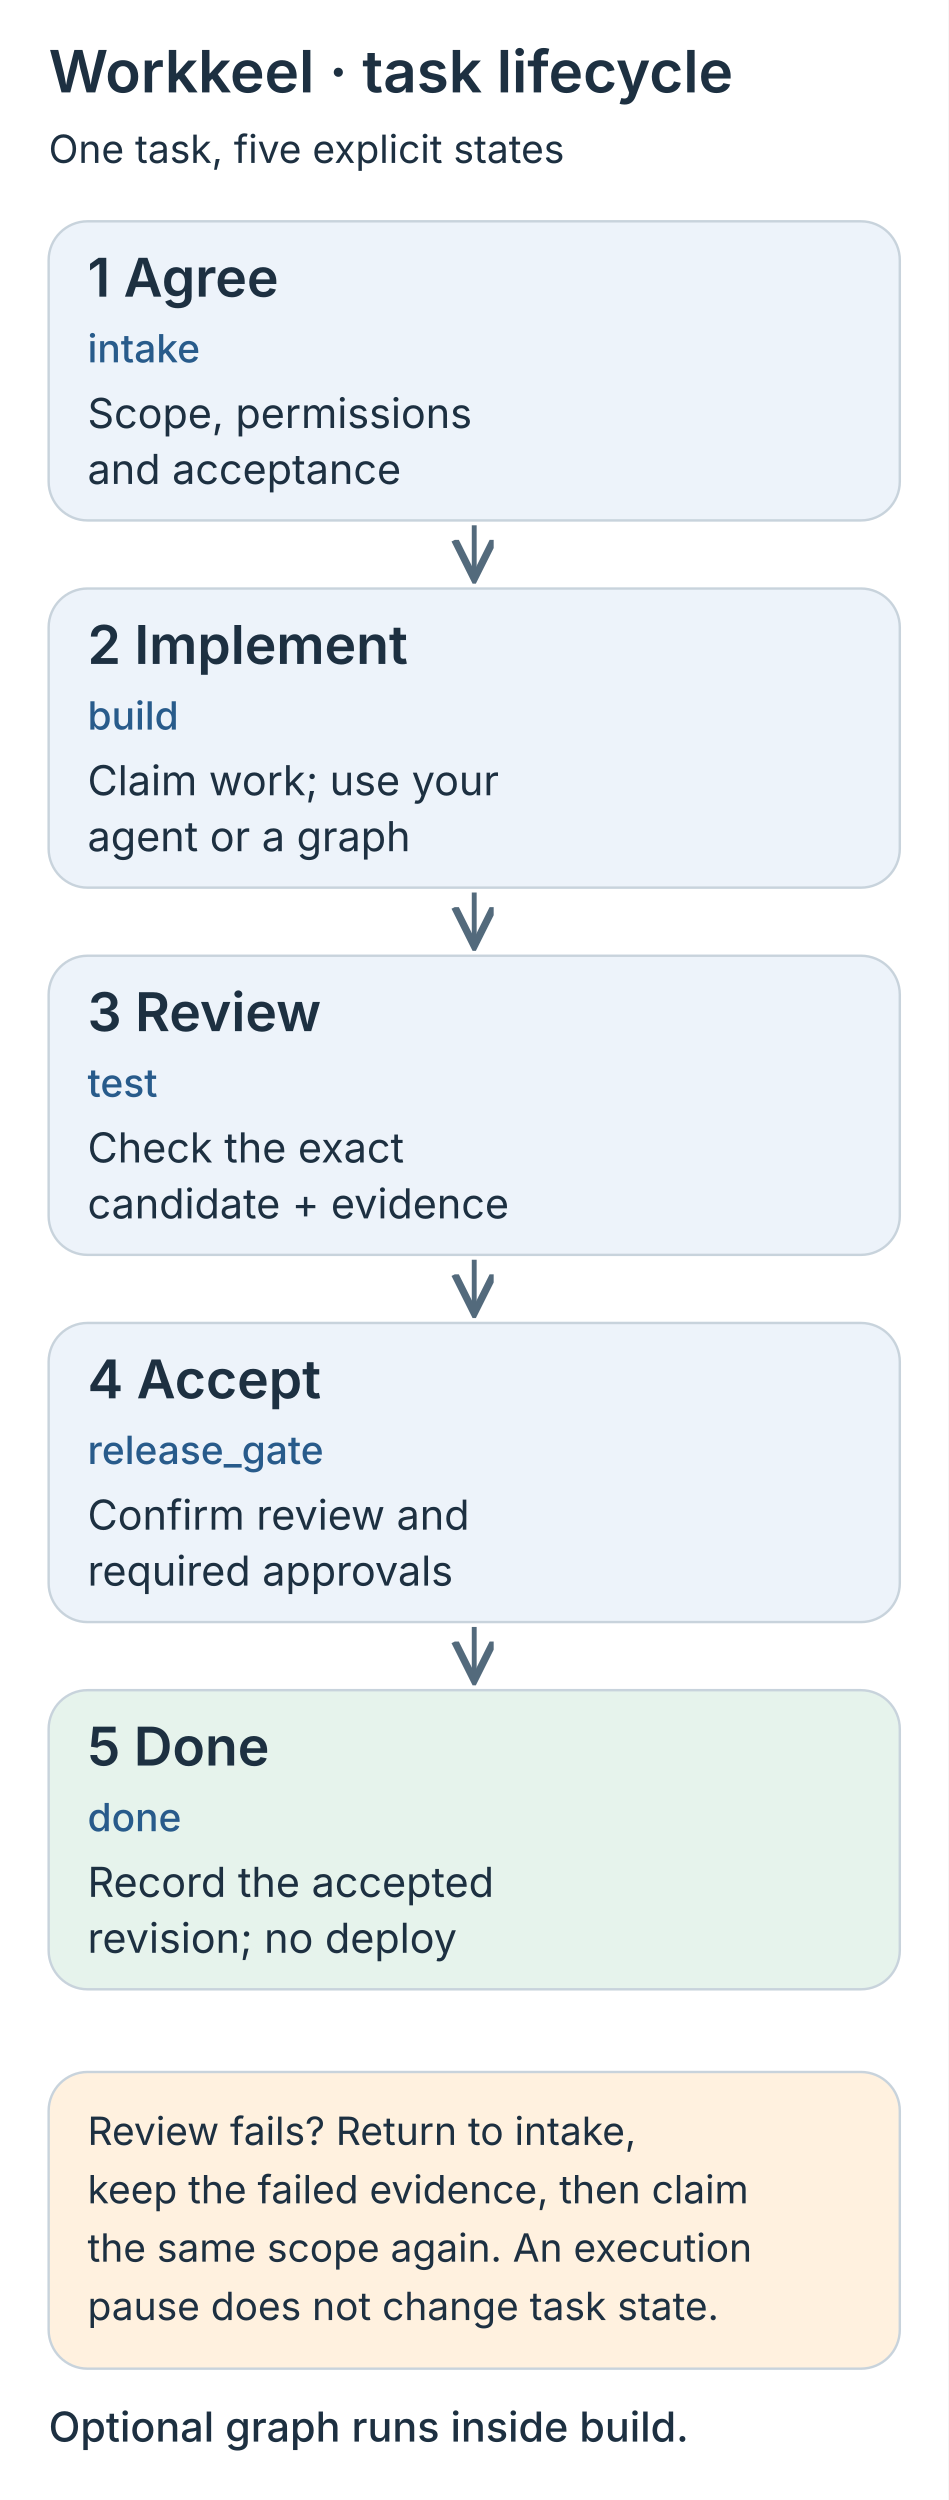
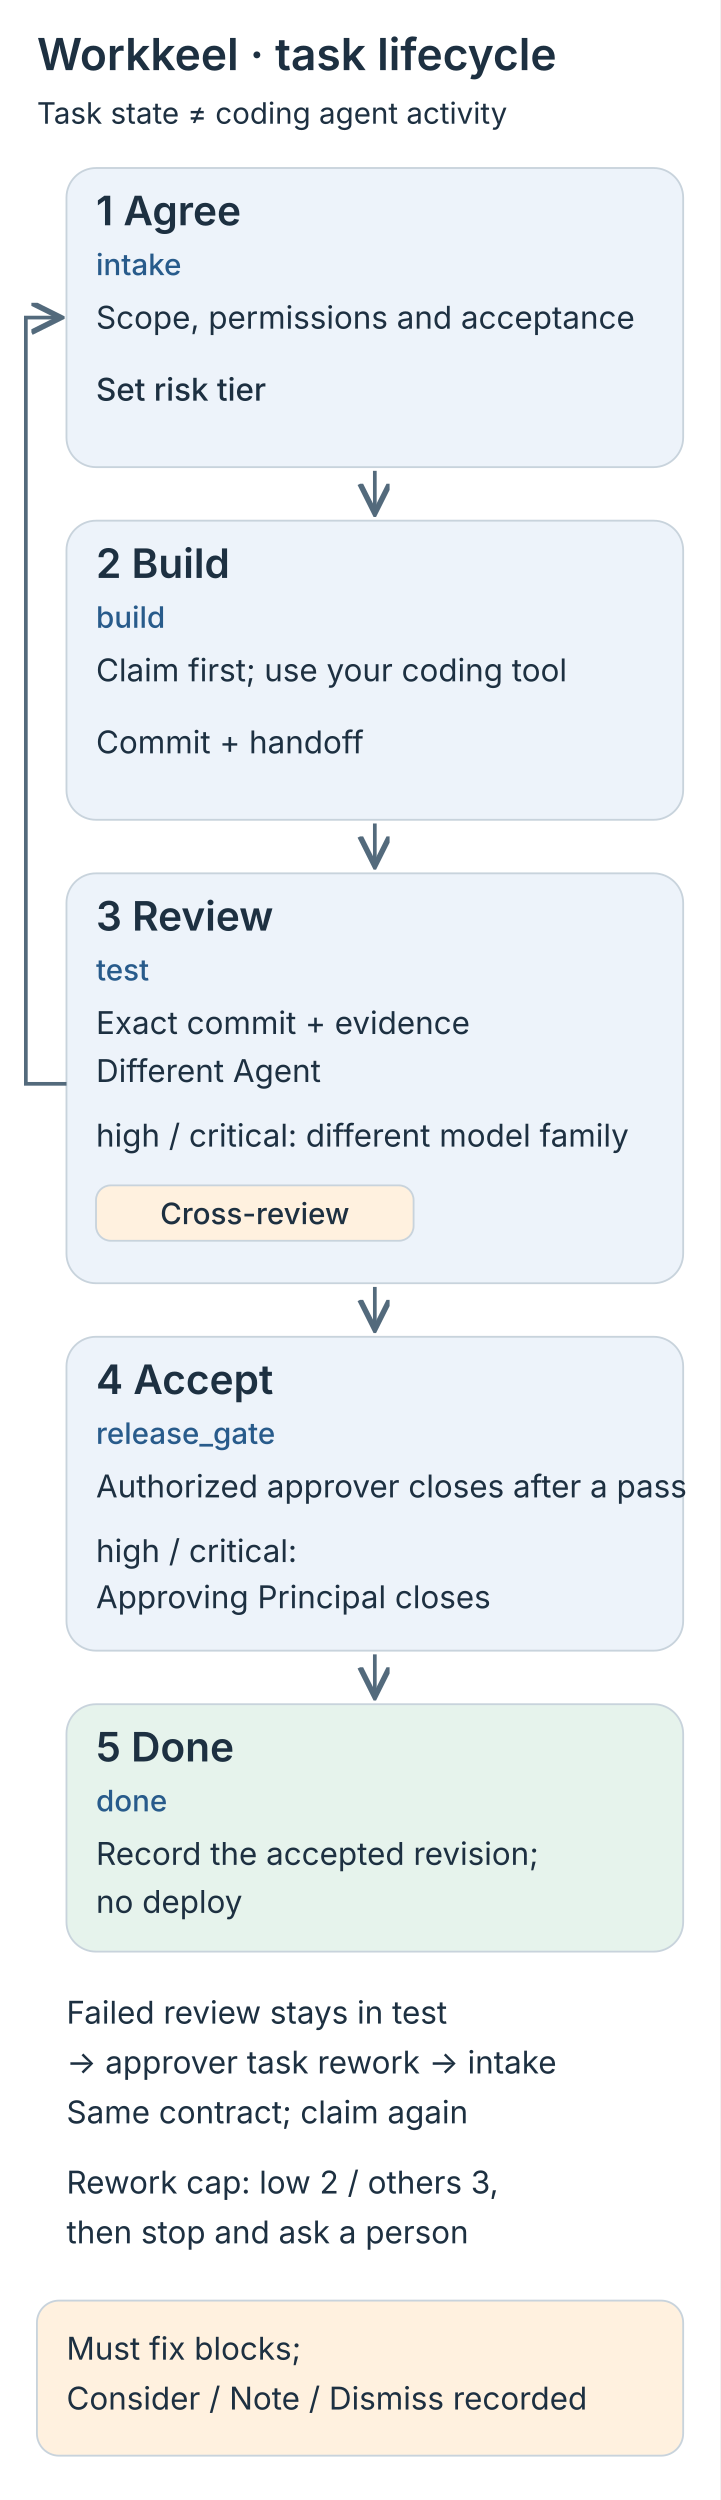
- <svg xmlns="http://www.w3.org/2000/svg" width="390" height="1028" viewBox="0 0 390 1028" role="img" aria-labelledby="title desc">
+ <svg xmlns="http://www.w3.org/2000/svg" width="390" height="1354" viewBox="0 0 390 1354" role="img" aria-labelledby="title desc">
  <defs>
    <marker id="arrow" markerWidth="9" markerHeight="9" refX="8" refY="4" orient="auto">
      <path d="M0 0L8 4L0 8" fill="none" stroke="#536a7c" stroke-width="1.5" />
    </marker>
+     <style>
+       text{font-family:system-ui,-apple-system,BlinkMacSystemFont,Segoe UI,sans-serif;fill:#1d3041}
+       .card{fill:#edf3fa;stroke:#c8d3dc}.heading{font-size:22px;font-weight:600}
+       .state{font-size:16px;font-weight:500;fill:#285b8b}.body{font-size:17px}
+       .arrow{fill:none;stroke:#536a7c;stroke-width:2;marker-end:url(#arrow)}
+     </style>
  </defs>
  <rect width="100%" height="100%" fill="#fff" />
-   <g font-family="system-ui,-apple-system,BlinkMacSystemFont,Segoe UI,sans-serif">
-     <text x="20" y="38" font-size="24" font-weight="600" fill="#1d3041">Workkeel · task lifecycle</text>
-     <text x="20" y="67" font-size="16" font-weight="400" fill="#1d3041">One task, five explicit states</text>
-     <rect x="20" y="91" width="350" height="123" rx="16" fill="#edf3fa" stroke="#c8d3dc" />
-     <text x="36" y="122" font-size="22" font-weight="600" fill="#1d3041">1  Agree</text>
-     <text x="36" y="149" font-size="16" font-weight="500" fill="#285b8b">intake</text>
-     <text x="36" y="176" font-size="17" font-weight="400" fill="#1d3041">Scope, permissions</text>
-     <text x="36" y="199" font-size="17" font-weight="400" fill="#1d3041">and acceptance</text>
-     <path d="M195 216V238" fill="none" stroke="#536a7c" stroke-width="2" marker-end="url(#arrow)" />
-     <rect x="20" y="242" width="350" height="123" rx="16" fill="#edf3fa" stroke="#c8d3dc" />
-     <text x="36" y="273" font-size="22" font-weight="600" fill="#1d3041">2  Implement</text>
-     <text x="36" y="300" font-size="16" font-weight="500" fill="#285b8b">build</text>
-     <text x="36" y="327" font-size="17" font-weight="400" fill="#1d3041">Claim work; use your</text>
-     <text x="36" y="350" font-size="17" font-weight="400" fill="#1d3041">agent or a graph</text>
-     <path d="M195 367V389" fill="none" stroke="#536a7c" stroke-width="2" marker-end="url(#arrow)" />
-     <rect x="20" y="393" width="350" height="123" rx="16" fill="#edf3fa" stroke="#c8d3dc" />
-     <text x="36" y="424" font-size="22" font-weight="600" fill="#1d3041">3  Review</text>
-     <text x="36" y="451" font-size="16" font-weight="500" fill="#285b8b">test</text>
-     <text x="36" y="478" font-size="17" font-weight="400" fill="#1d3041">Check the exact</text>
-     <text x="36" y="501" font-size="17" font-weight="400" fill="#1d3041">candidate + evidence</text>
-     <path d="M195 518V540" fill="none" stroke="#536a7c" stroke-width="2" marker-end="url(#arrow)" />
-     <rect x="20" y="544" width="350" height="123" rx="16" fill="#edf3fa" stroke="#c8d3dc" />
-     <text x="36" y="575" font-size="22" font-weight="600" fill="#1d3041">4  Accept</text>
-     <text x="36" y="602" font-size="16" font-weight="500" fill="#285b8b">release_gate</text>
-     <text x="36" y="629" font-size="17" font-weight="400" fill="#1d3041">Confirm review and</text>
-     <text x="36" y="652" font-size="17" font-weight="400" fill="#1d3041">required approvals</text>
-     <path d="M195 669V691" fill="none" stroke="#536a7c" stroke-width="2" marker-end="url(#arrow)" />
-     <rect x="20" y="695" width="350" height="123" rx="16" fill="#e6f3ec" stroke="#c8d3dc" />
-     <text x="36" y="726" font-size="22" font-weight="600" fill="#1d3041">5  Done</text>
-     <text x="36" y="753" font-size="16" font-weight="500" fill="#285b8b">done</text>
-     <text x="36" y="780" font-size="17" font-weight="400" fill="#1d3041">Record the accepted</text>
-     <text x="36" y="803" font-size="17" font-weight="400" fill="#1d3041">revision; no deploy</text>
-     <rect x="20" y="852" width="350" height="122" rx="16" fill="#fff1df" stroke="#c8d3dc" />
-     <text x="36" y="882" font-size="16" font-weight="400" fill="#1d3041">Review fails? Return to intake,</text>
-     <text x="36" y="906" font-size="16" font-weight="400" fill="#1d3041">keep the failed evidence, then claim</text>
-     <text x="36" y="930" font-size="16" font-weight="400" fill="#1d3041">the same scope again. An execution</text>
-     <text x="36" y="954" font-size="16" font-weight="400" fill="#1d3041">pause does not change task state.</text>
-     <text x="20" y="1004" font-size="17" font-weight="500" fill="#1d3041">Optional graph runs inside build.</text>
+   <text x="20" y="38" font-size="24" font-weight="600">Workkeel · task lifecycle</text>
+   <text x="20" y="67" font-size="16">Task state ≠ coding agent activity</text>
+   <g transform="translate(36 91)">
+     <rect class="card" width="334" height="162" rx="16" />
+     <text class="heading" x="16" y="31">1  Agree</text>
+     <text class="state" x="16" y="58">intake</text>
+     <text class="body" x="16" y="87">Scope, permissions and acceptance</text>
+     <text class="body" x="16" y="126" font-weight="500">Set risk tier</text>
  </g>
+   <path class="arrow" d="M203 255V278" />
+   <g transform="translate(36 282)">
+     <rect class="card" width="334" height="162" rx="16" />
+     <text class="heading" x="16" y="31">2  Build</text>
+     <text class="state" x="16" y="58">build</text>
+     <text class="body" x="16" y="87">Claim first; use your coding tool</text>
+     <text class="body" x="16" y="126">Commit + handoff</text>
+   </g>
+   <path class="arrow" d="M203 446V469" />
+   <g transform="translate(36 473)">
+     <rect class="card" width="334" height="222" rx="16" />
+     <text class="heading" x="16" y="31">3  Review</text>
+     <text class="state" x="16" y="58">test</text>
+     <text class="body" x="16" y="87">Exact commit + evidence</text>
+     <text class="body" x="16" y="113">Different Agent</text>
+     <text class="body" x="16" y="148">high / critical: different model family</text>
+     <rect x="16" y="169" width="172" height="30" rx="8" fill="#fff1df" stroke="#c8d3dc" />
+     <text x="102" y="190" font-size="16" font-weight="500" text-anchor="middle">Cross-review</text>
+   </g>
+   <path class="arrow" d="M36 587H14V172H33" />
+   <path class="arrow" d="M203 697V720" />
+   <g transform="translate(36 724)">
+     <rect class="card" width="334" height="170" rx="16" />
+     <text class="heading" x="16" y="31">4  Accept</text>
+     <text class="state" x="16" y="58">release_gate</text>
+     <text class="body" x="16" y="87">Authorized approver closes after a pass</text>
+     <text class="body" x="16" y="122">high / critical:</text>
+     <text class="body" x="16" y="147">Approving Principal closes</text>
+   </g>
+   <path class="arrow" d="M203 896V919" />
+   <g transform="translate(36 923)">
+     <rect width="334" height="134" rx="16" fill="#e6f3ec" stroke="#c8d3dc" />
+     <text class="heading" x="16" y="31">5  Done</text>
+     <text class="state" x="16" y="58">done</text>
+     <text class="body" x="16" y="87">Record the accepted revision;</text>
+     <text class="body" x="16" y="113">no deploy</text>
+   </g>
+   <g font-size="17">
+     <text x="36" y="1096">Failed review stays in test</text>
+     <text x="36" y="1123">→ approver task rework → intake</text>
+     <text x="36" y="1150">Same contract; claim again</text>
+     <text x="36" y="1188">Rework cap: low 2 / others 3,</text>
+     <text x="36" y="1215">then stop and ask a person</text>
+   </g>
+   <rect x="20" y="1246" width="350" height="84" rx="12" fill="#fff1df" stroke="#c8d3dc" />
+   <text x="36" y="1278" font-size="17">Must fix blocks;</text>
+   <text x="36" y="1305" font-size="17">Consider / Note / Dismiss recorded</text>
</svg>
